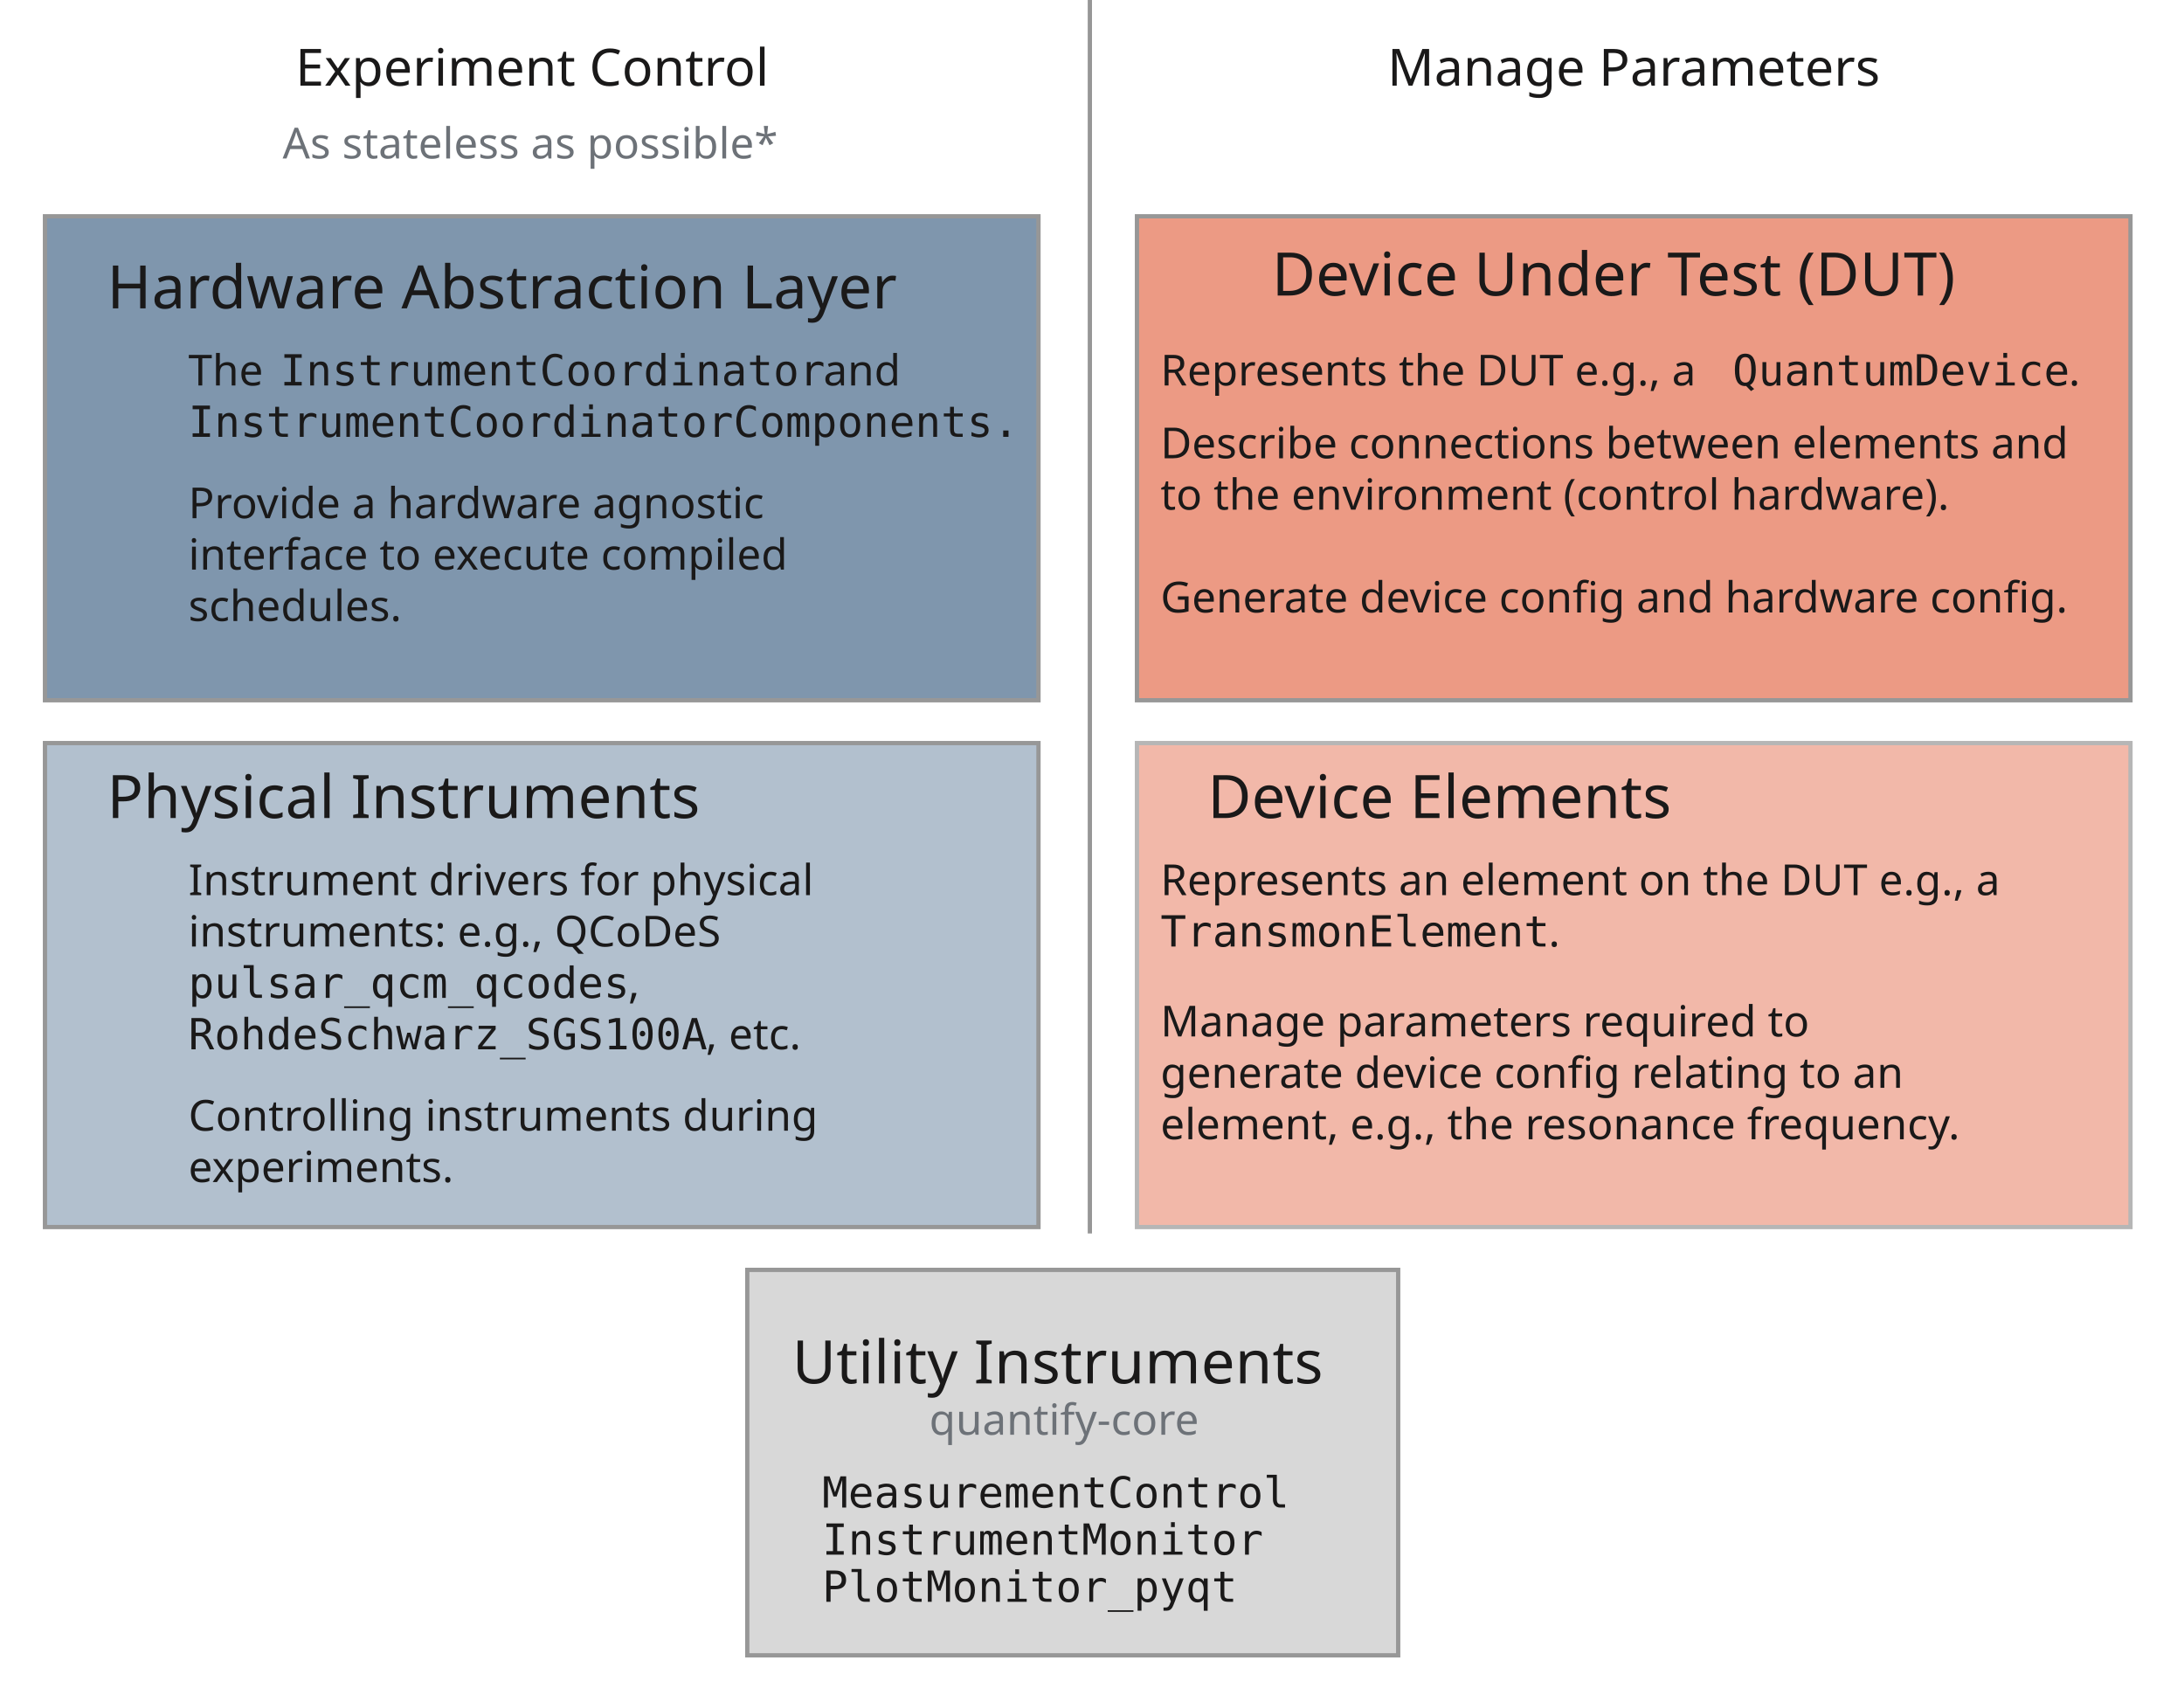
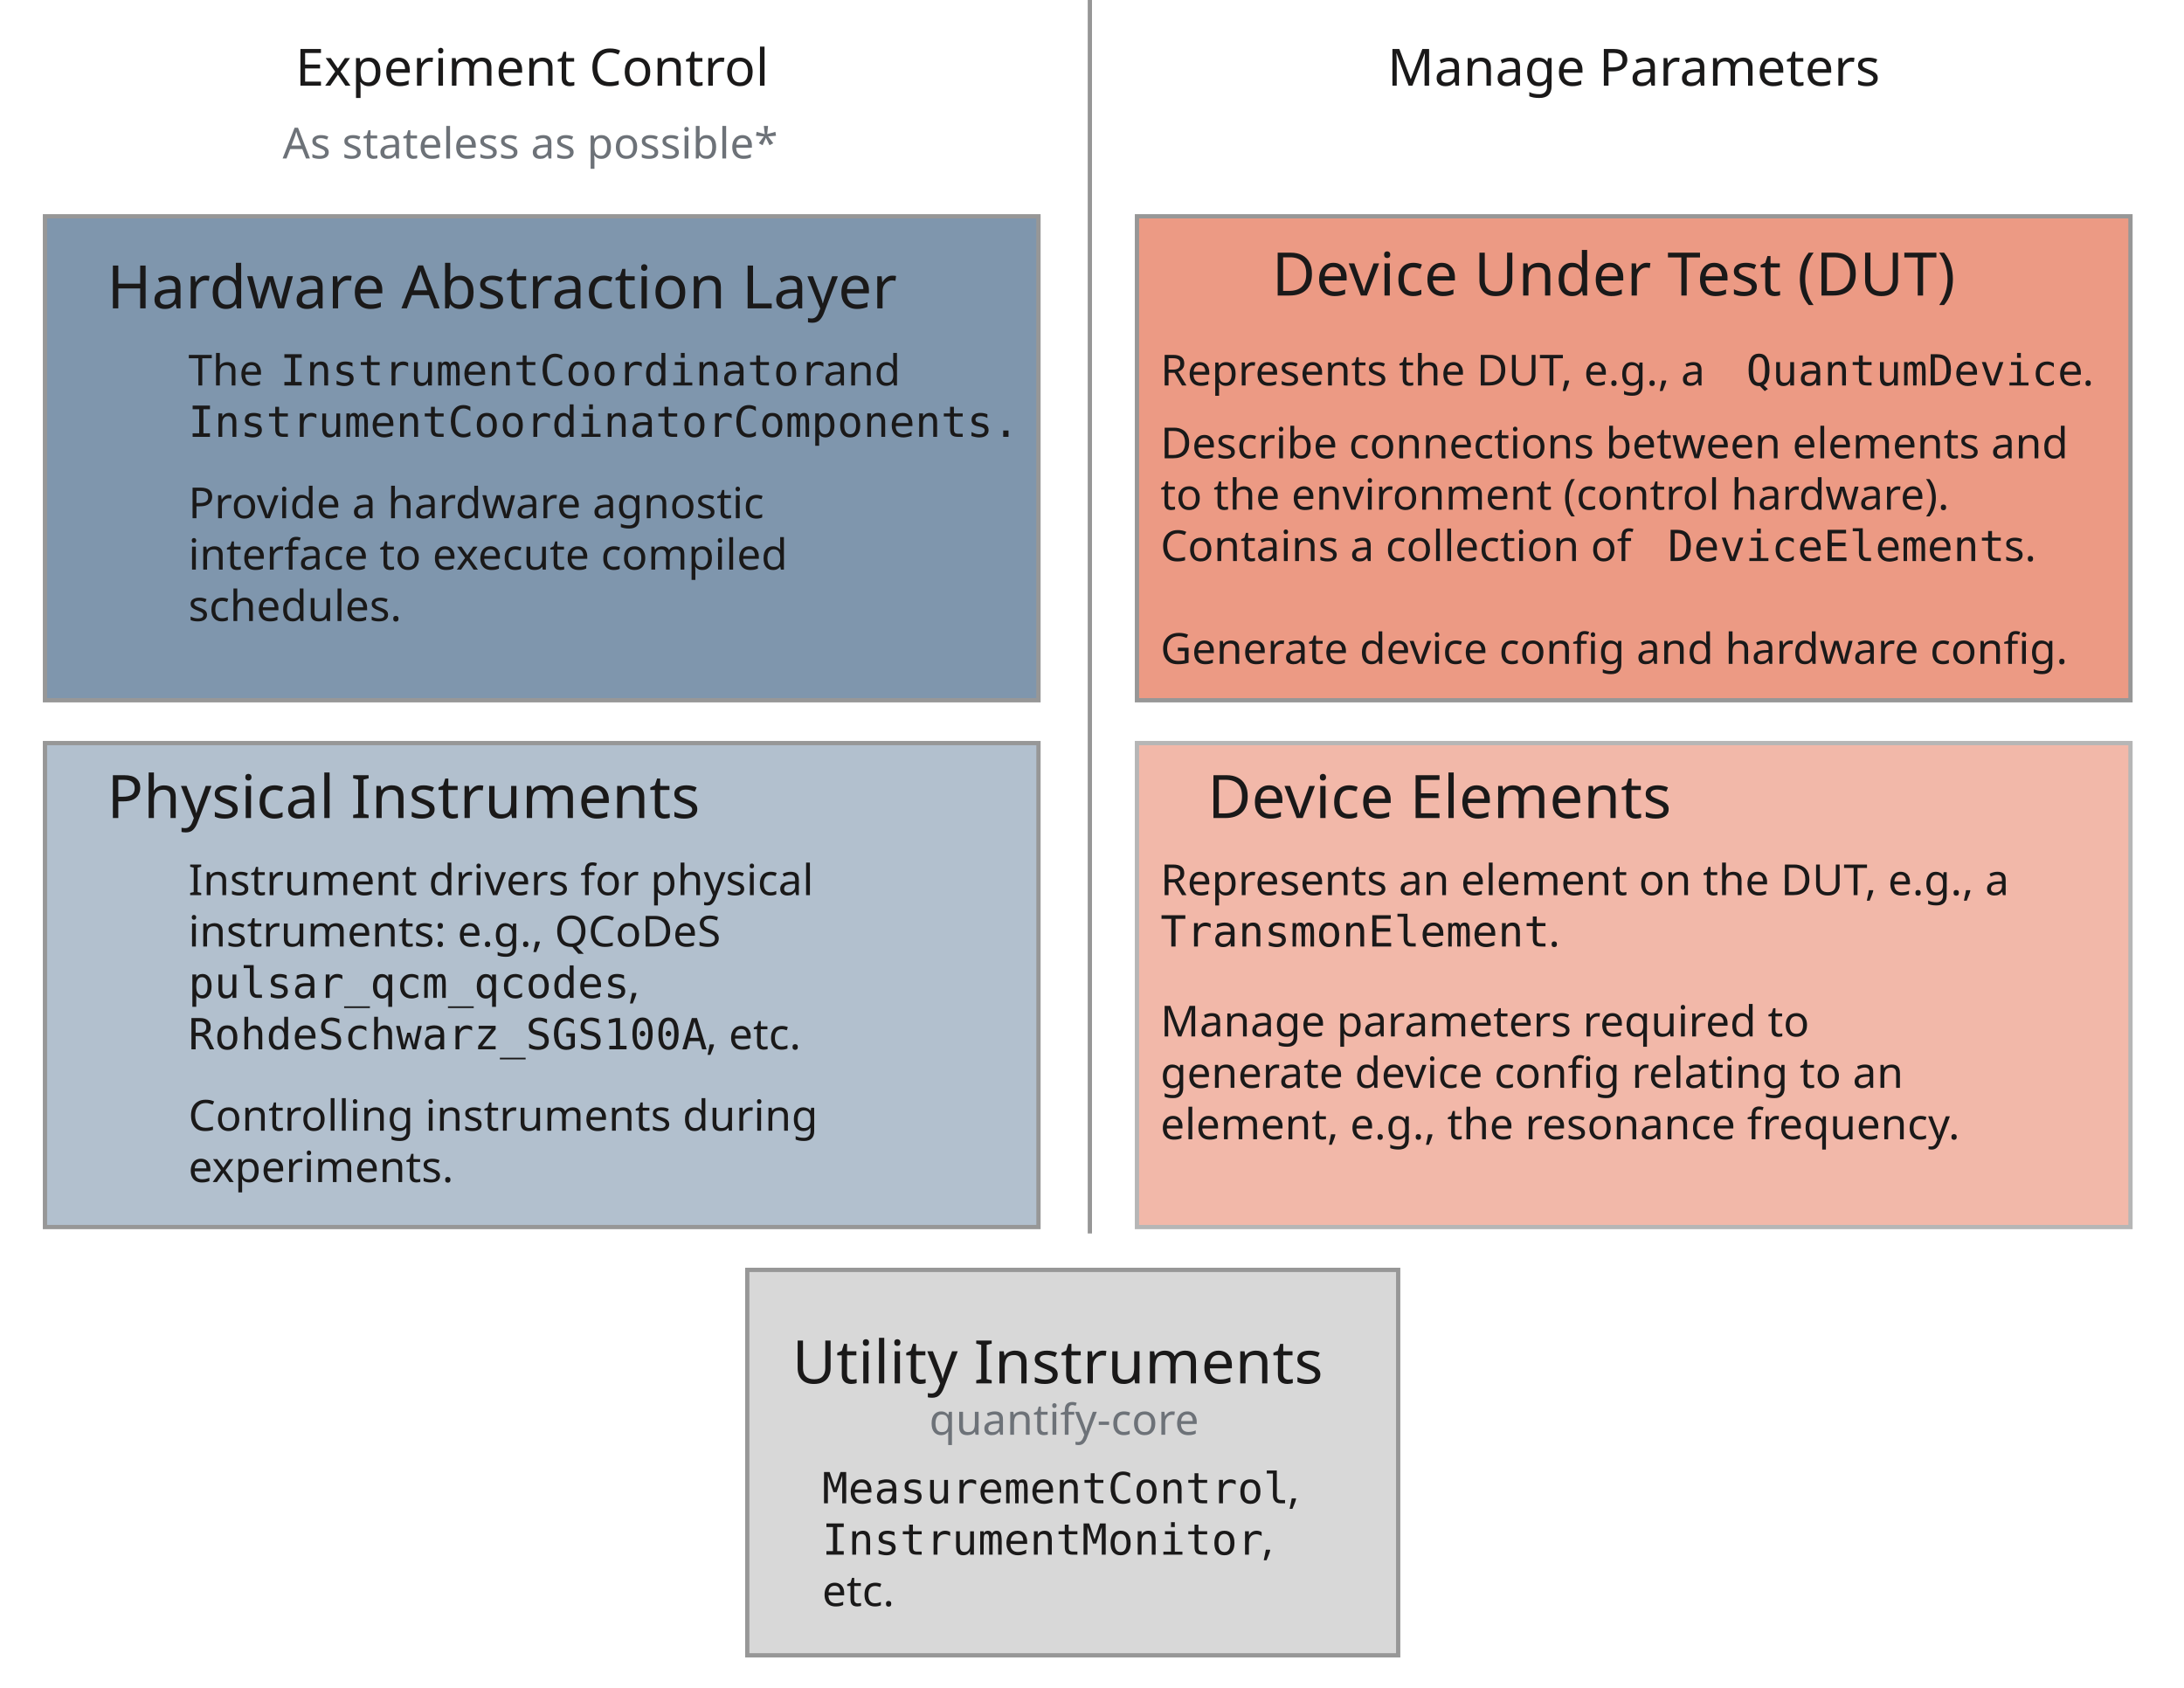
<svg xmlns="http://www.w3.org/2000/svg" width="510px" height="394px" viewBox="0 0 510 394" version="1.1">
  <g id="Instruments-overview" stroke="none" stroke-width="1" fill="none" fill-rule="evenodd">
    <g id="Group" transform="translate(174, 296)">
      <rect id="Rectangle" stroke="#979797" fill="#D8D8D8" x="0.5" y="0.5" width="152" height="90" />
      <text id="Utility-Instruments" font-family="LucidaGrande, Lucida Grande" font-size="14" font-weight="normal" letter-spacing="0.056" fill="#1A1919">
        <tspan x="11" y="27">Utility Instruments </tspan>
      </text>
-       <text id="MeasurementControl-I" font-family="AndaleMono, Andale Mono" font-size="10" font-weight="normal" letter-spacing="0.04" fill="#1A1919">
-         <tspan x="18" y="56">MeasurementControl</tspan>
+       <text id="MeasurementControl," font-family="AndaleMono, Andale Mono" font-size="10" font-weight="normal" letter-spacing="0.04" fill="#1A1919">
+         <tspan x="18" y="55">MeasurementControl</tspan>
+         <tspan x="126.738" y="55" font-family="LucidaGrande, Lucida Grande">,</tspan>
+         <tspan x="129.942" y="55" />
        <tspan x="18" y="67">InstrumentMonitor</tspan>
-         <tspan x="18" y="78">PlotMonitor_pyqt</tspan>
+         <tspan x="120.697" y="67" font-family="LucidaGrande, Lucida Grande">,</tspan>
+         <tspan x="123.901" y="67" />
+         <tspan x="18" y="79" font-family="LucidaGrande, Lucida Grande">etc. </tspan>
      </text>
    </g>
    <rect id="Rectangle-Copy" stroke="#979797" fill="#7F96AD" x="10.5" y="50.5" width="232" height="113" />
    <rect id="Rectangle-Copy-3" stroke="#979797" fill="#EC9A84" x="265.5" y="50.5" width="232" height="113" />
    <rect id="Rectangle-Copy-4" stroke="#979797" fill="#EC9A84" opacity="0.7" x="265.5" y="173.5" width="232" height="113" />
    <rect id="Rectangle-Copy-2" stroke="#979797" fill-opacity="0.6" fill="#7F96AD" x="10.5" y="173.5" width="232" height="113" />
    <text id="Hardware-Abstraction" font-family="LucidaGrande, Lucida Grande" font-size="14" font-weight="normal" letter-spacing="0.056" fill="#1A1919">
      <tspan x="25" y="72">Hardware Abstraction Layer </tspan>
    </text>
    <text id="Physical-Instruments" font-family="LucidaGrande, Lucida Grande" font-size="14" font-weight="normal" letter-spacing="0.056" fill="#1A1919">
      <tspan x="25" y="191">Physical Instruments </tspan>
    </text>
    <text id="Device-Under-Test-(D" font-family="LucidaGrande, Lucida Grande" font-size="14" font-weight="normal" letter-spacing="0.056" fill="#1A1919">
      <tspan x="297" y="69">Device Under Test (DUT)</tspan>
    </text>
    <text id="Device-Elements" font-family="LucidaGrande, Lucida Grande" font-size="14" font-weight="normal" letter-spacing="0.056" fill="#1A1919">
      <tspan x="282" y="191">Device Elements</tspan>
    </text>
    <line x1="254.5" y1="0.5" x2="254.5" y2="287.5" id="Line-3" stroke="#979797" stroke-linecap="square" />
    <text id="The-InstrumentCoordi" font-family="LucidaGrande, Lucida Grande" font-size="10" font-weight="normal" letter-spacing="0.04" fill="#1A1919">
      <tspan x="44" y="90">The </tspan>
      <tspan x="65.425" y="90" font-family="AndaleMono, Andale Mono">InstrumentCoordinator</tspan>
      <tspan x="192.285" y="90"> and</tspan>
      <tspan x="44" y="102" font-family="AndaleMono, Andale Mono">InstrumentCoordinatorComponents.</tspan>
    </text>
    <text id="As-stateless-as-poss" font-family="LucidaGrande, Lucida Grande" font-size="10" font-weight="normal" letter-spacing="0.04" fill="#6D7278">
      <tspan x="66" y="37">As stateless as possible*</tspan>
    </text>
    <text id="quantify-core" font-family="LucidaGrande, Lucida Grande" font-size="10" font-weight="normal" letter-spacing="0.04" fill="#6D7278">
      <tspan x="217" y="335">quantify-core</tspan>
    </text>
    <text id="Provide-a-hardware-a" font-family="LucidaGrande, Lucida Grande" font-size="10" font-weight="normal" letter-spacing="0.04" fill="#1A1919">
      <tspan x="44" y="121">Provide a hardware agnostic </tspan>
      <tspan x="44" y="133">interface to execute compiled </tspan>
      <tspan x="44" y="145">schedules.</tspan>
    </text>
    <text id="Describe-connections" font-family="LucidaGrande, Lucida Grande" font-size="10" font-weight="normal" letter-spacing="0.04" fill="#1A1919">
      <tspan x="271" y="107">Describe connections between elements and </tspan>
      <tspan x="271" y="119">to the environment (control hardware). </tspan>
-       <tspan x="271" y="131" />
-       <tspan x="271" y="143">Generate device config and hardware config. </tspan>
+       <tspan x="271" y="131">Contains a collection of </tspan>
+       <tspan x="389.441" y="131" font-family="AndaleMono, Andale Mono">DeviceElement</tspan>
+       <tspan x="467.974" y="131">s.</tspan>
+       <tspan x="271" y="143" />
+       <tspan x="271" y="155">Generate device config and hardware config. </tspan>
    </text>
    <text id="Represents-an-elemen" font-family="LucidaGrande, Lucida Grande" font-size="10" font-weight="normal" letter-spacing="0.04" fill="#1A1919">
-       <tspan x="271" y="209">Represents an element on the DUT e.g., a </tspan>
+       <tspan x="271" y="209">Represents an element on the DUT, e.g., a </tspan>
      <tspan x="271" y="221" font-family="AndaleMono, Andale Mono">TransmonElement</tspan>
      <tspan x="361.615" y="221">. </tspan>
    </text>
-     <text id="Represents-the-DUT-e" font-family="LucidaGrande, Lucida Grande" font-size="10" font-weight="normal" letter-spacing="0.04" fill="#1A1919">
-       <tspan x="271" y="90">Represents the DUT e.g., a </tspan>
-       <tspan x="404.546" y="90" font-family="AndaleMono, Andale Mono">QuantumDevice</tspan>
-       <tspan x="483.079" y="90">.</tspan>
+     <text id="Represents-the-DUT," font-family="LucidaGrande, Lucida Grande" font-size="10" font-weight="normal" letter-spacing="0.04" fill="#1A1919">
+       <tspan x="271" y="90">Represents the DUT, e.g., a </tspan>
+       <tspan x="407.75" y="90" font-family="AndaleMono, Andale Mono">QuantumDevice</tspan>
+       <tspan x="486.283" y="90">.</tspan>
    </text>
    <text id="Manage-parameters-re" font-family="LucidaGrande, Lucida Grande" font-size="10" font-weight="normal" letter-spacing="0.04" fill="#1A1919">
      <tspan x="271" y="242">Manage parameters required to </tspan>
      <tspan x="271" y="254">generate device config relating to an </tspan>
      <tspan x="271" y="266">element, e.g., the resonance frequency. </tspan>
    </text>
    <text id="Instrument-drivers-f" font-family="LucidaGrande, Lucida Grande" font-size="10" font-weight="normal" letter-spacing="0.04" fill="#1A1919">
      <tspan x="44" y="209">Instrument drivers for physical </tspan>
      <tspan x="44" y="221">instruments: e.g., QCoDeS </tspan>
      <tspan x="44" y="233" font-family="AndaleMono, Andale Mono">pulsar_qcm_qcodes</tspan>
      <tspan x="146.697" y="233">,  </tspan>
      <tspan x="44" y="245" font-family="AndaleMono, Andale Mono">RohdeSchwarz_SGS100A</tspan>
      <tspan x="164.82" y="245">, etc.</tspan>
    </text>
    <text id="Controlling-instrume" font-family="LucidaGrande, Lucida Grande" font-size="10" font-weight="normal" letter-spacing="0.04" fill="#1A1919">
      <tspan x="44" y="264">Controlling instruments during </tspan>
      <tspan x="44" y="276">experiments.</tspan>
    </text>
    <text id="Experiment-Control" font-family="LucidaGrande, Lucida Grande" font-size="12" font-weight="normal" letter-spacing="0.048" fill="#1A1919">
      <tspan x="69" y="20">Experiment Control</tspan>
    </text>
    <text id="Manage-Parameters" font-family="LucidaGrande, Lucida Grande" font-size="12" font-weight="normal" letter-spacing="0.048" fill="#1A1919">
      <tspan x="324" y="20">Manage Parameters</tspan>
    </text>
  </g>
</svg>
